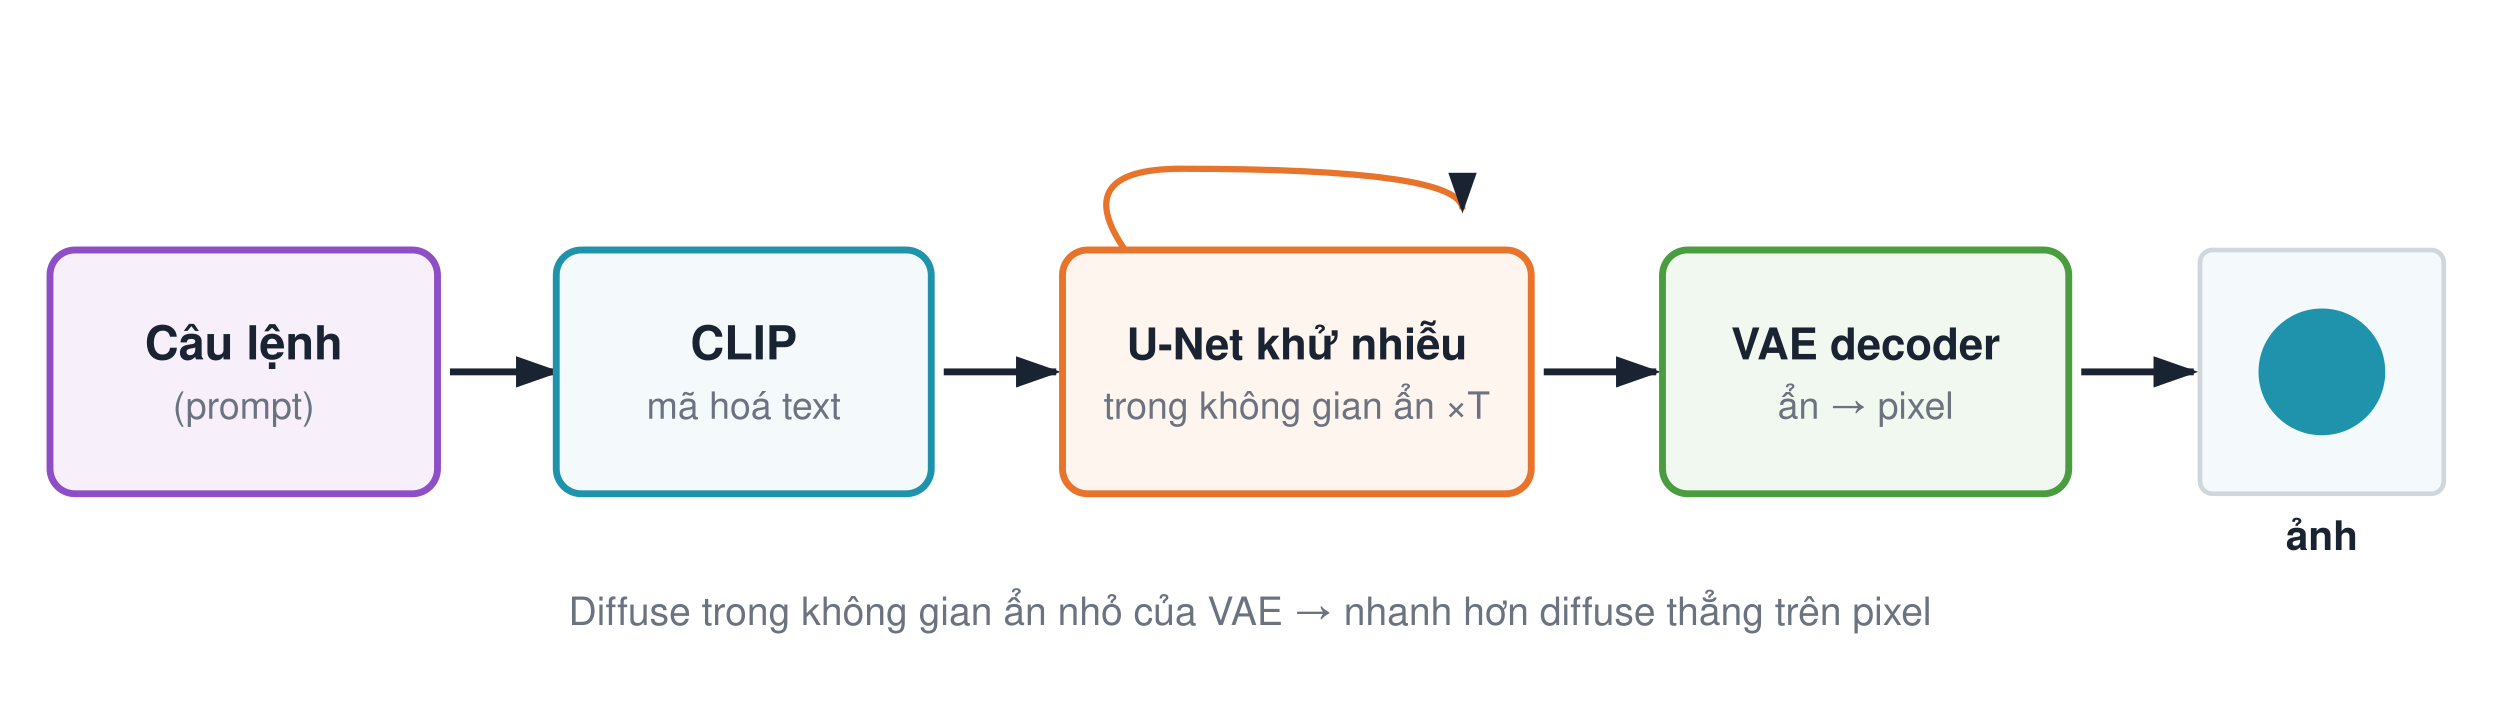
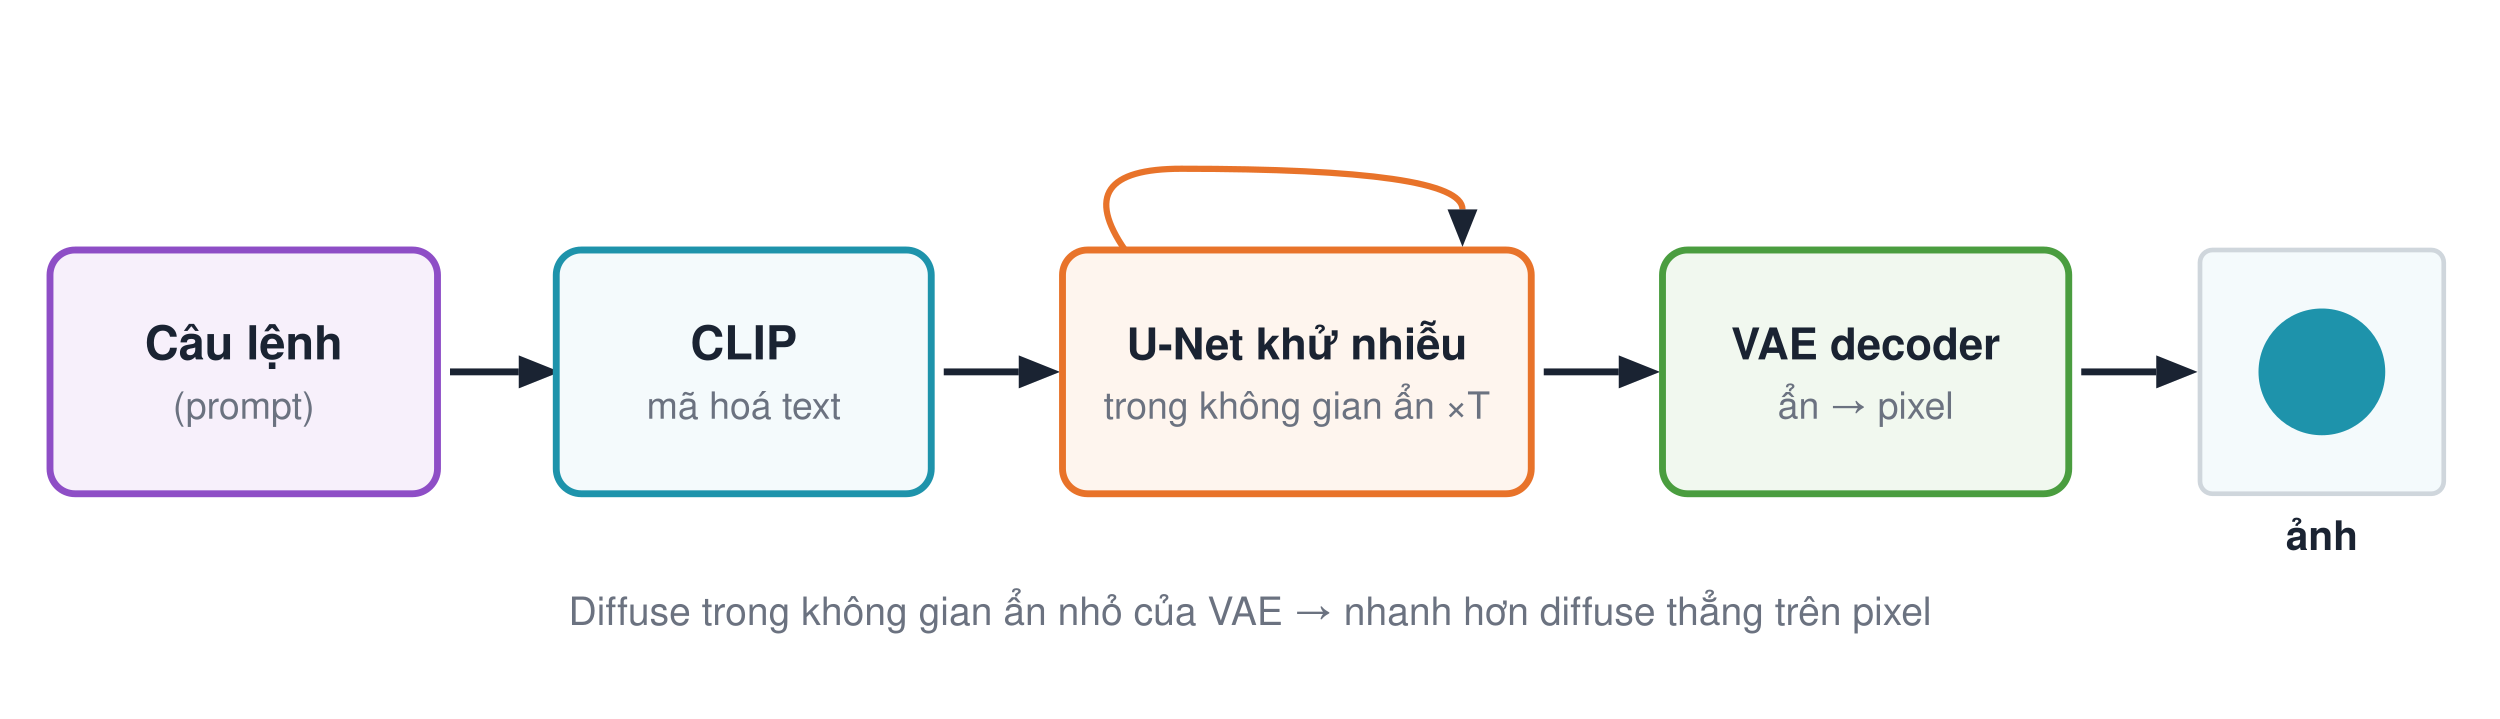
<svg xmlns="http://www.w3.org/2000/svg" viewBox="0 0 800 230" font-family="-apple-system, BlinkMacSystemFont, 'Segoe UI', Helvetica, Arial, sans-serif">
  <defs>
-     <marker id="arr" viewBox="0 0 10 10" markerWidth="6.5" markerHeight="6.5" refX="9" refY="5" orient="auto" markerUnits="strokeWidth">
-       <path d="M0,1.5 L10,5 L0,8.5 Z" fill="#1a2332" />
+     <marker id="arr" viewBox="0 0 10 10" markerWidth="6" markerHeight="6" refX="0" refY="5" orient="auto" markerUnits="strokeWidth">
+       <path d="M0,1 L10,5 L0,9 Z" fill="#1a2332" />
    </marker>
  </defs>
  <rect x="16" y="80" width="124" height="78" rx="8" fill="#f7f0fb" stroke="#8e4ec6" stroke-width="2.2" />
  <text x="78.0" y="115.0" text-anchor="middle" font-size="15" font-weight="600" fill="#1a2332">Câu lệnh</text>
  <text x="78.0" y="134.0" text-anchor="middle" font-size="12" fill="#6b7280">(prompt)</text>
-   <line x1="144" y1="119.0" x2="178" y2="119.0" stroke="#1a2332" stroke-width="2.2" marker-end="url(#arr)" />
+   <line x1="144" y1="119.0" x2="166.0" y2="119.0" stroke="#1a2332" stroke-width="2.2" marker-end="url(#arr)" />
  <rect x="178" y="80" width="120" height="78" rx="8" fill="#f4fafc" stroke="#1E93AB" stroke-width="2.2" />
  <text x="238.0" y="115.0" text-anchor="middle" font-size="15" font-weight="600" fill="#1a2332">CLIP</text>
  <text x="238.0" y="134.0" text-anchor="middle" font-size="12" fill="#6b7280">mã hoá text</text>
-   <line x1="302" y1="119.0" x2="338" y2="119.0" stroke="#1a2332" stroke-width="2.2" marker-end="url(#arr)" />
+   <line x1="302" y1="119.0" x2="326.0" y2="119.0" stroke="#1a2332" stroke-width="2.2" marker-end="url(#arr)" />
  <rect x="340" y="80" width="150" height="78" rx="8" fill="#fef5ee" stroke="#e8732a" stroke-width="2.2" />
  <text x="415.0" y="115.0" text-anchor="middle" font-size="14" font-weight="600" fill="#1a2332">U-Net khử nhiễu</text>
  <text x="415.0" y="134.0" text-anchor="middle" font-size="12" fill="#6b7280">trong không gian ẩn ×T</text>
  <path d="M 360 80 q -18 -26 18 -26 q 90 0 90 13" fill="none" stroke="#e8732a" stroke-width="2" marker-end="url(#arr)" />
-   <line x1="494" y1="119.0" x2="530" y2="119.0" stroke="#1a2332" stroke-width="2.2" marker-end="url(#arr)" />
+   <line x1="494" y1="119.0" x2="518.0" y2="119.0" stroke="#1a2332" stroke-width="2.2" marker-end="url(#arr)" />
  <rect x="532" y="80" width="130" height="78" rx="8" fill="#f1f8ef" stroke="#4a9d3f" stroke-width="2.2" />
  <text x="597.0" y="115.0" text-anchor="middle" font-size="14" font-weight="600" fill="#1a2332">VAE decoder</text>
  <text x="597.0" y="134.0" text-anchor="middle" font-size="12" fill="#6b7280">ẩn → pixel</text>
-   <line x1="666" y1="119.0" x2="702" y2="119.0" stroke="#1a2332" stroke-width="2.2" marker-end="url(#arr)" />
+   <line x1="666" y1="119.0" x2="690.0" y2="119.0" stroke="#1a2332" stroke-width="2.2" marker-end="url(#arr)" />
  <rect x="704" y="80" width="78" height="78" rx="4" fill="rgb(244,250,252)" stroke="#cfd6dc" stroke-width="1.5" />
  <circle cx="743.0" cy="119.0" r="20.28" fill="#1E93AB" opacity="1.00" />
  <text x="743.0" y="176" text-anchor="middle" font-size="13" font-weight="600" fill="#1a2332">ảnh</text>
  <text x="400.0" y="200" text-anchor="middle" font-size="12.5" fill="#6b7280">Diffuse trong không gian ẩn nhỏ của VAE → nhanh hơn diffuse thẳng trên pixel</text>
</svg>
